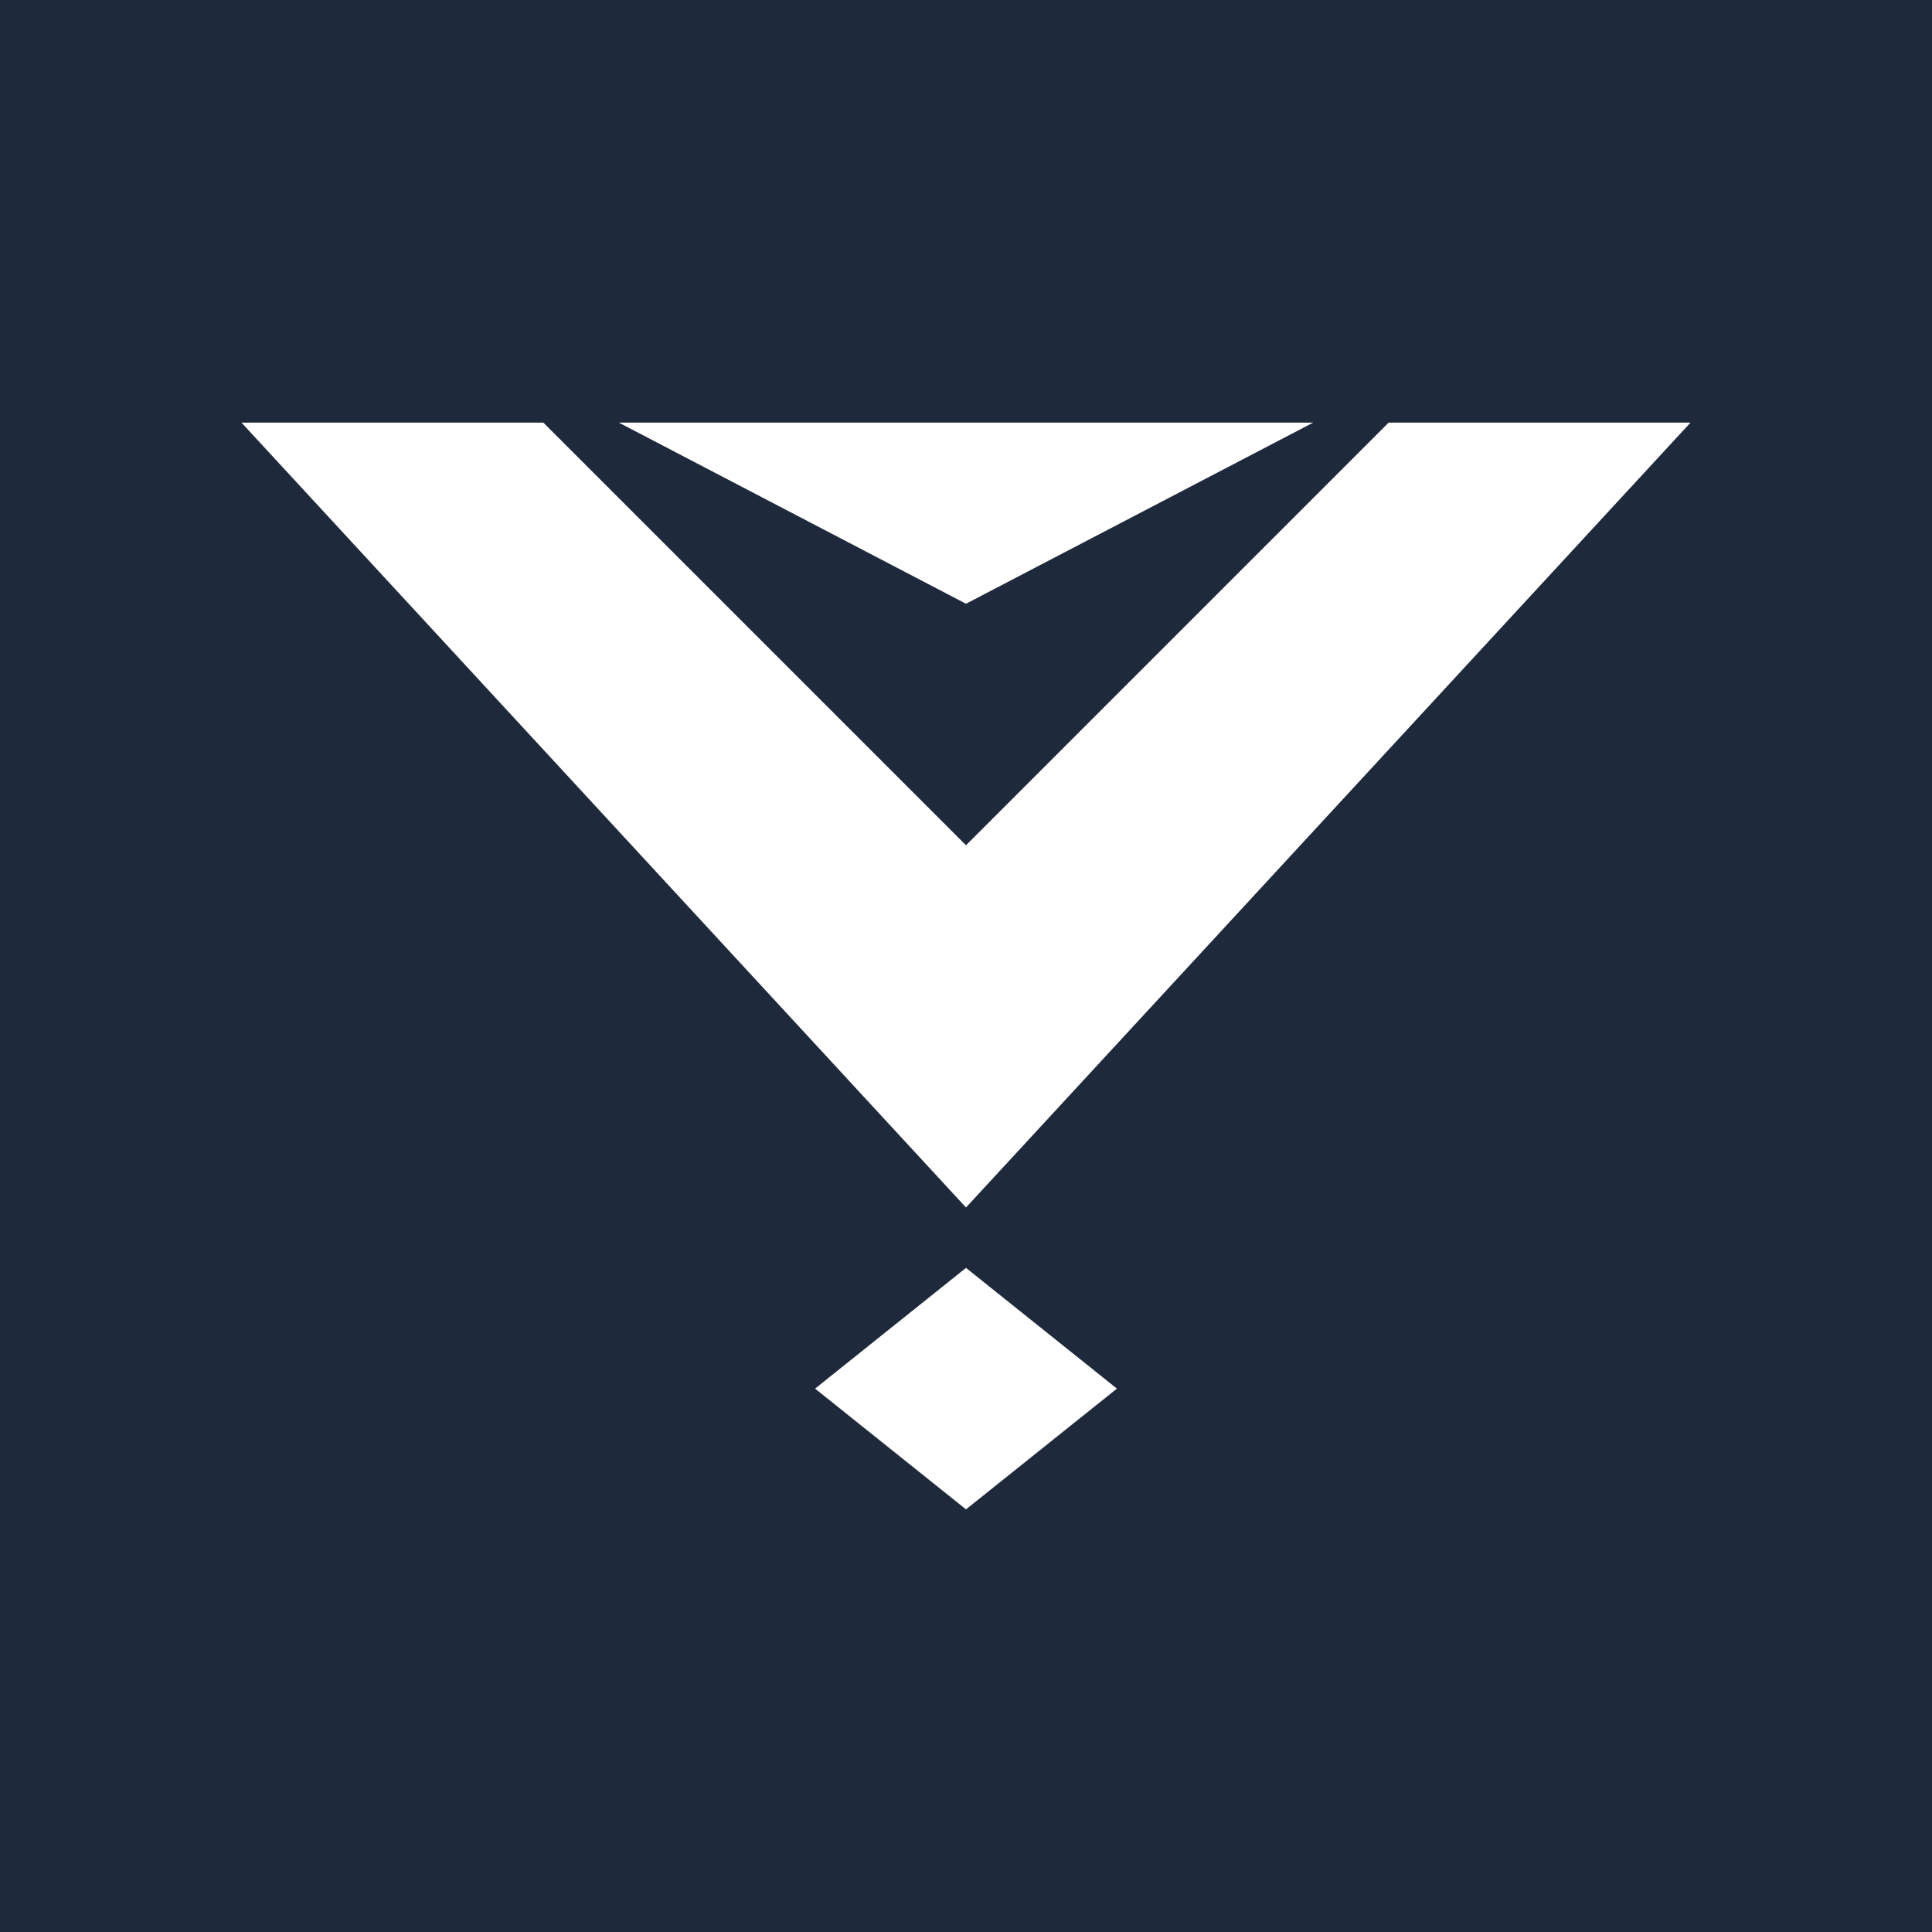
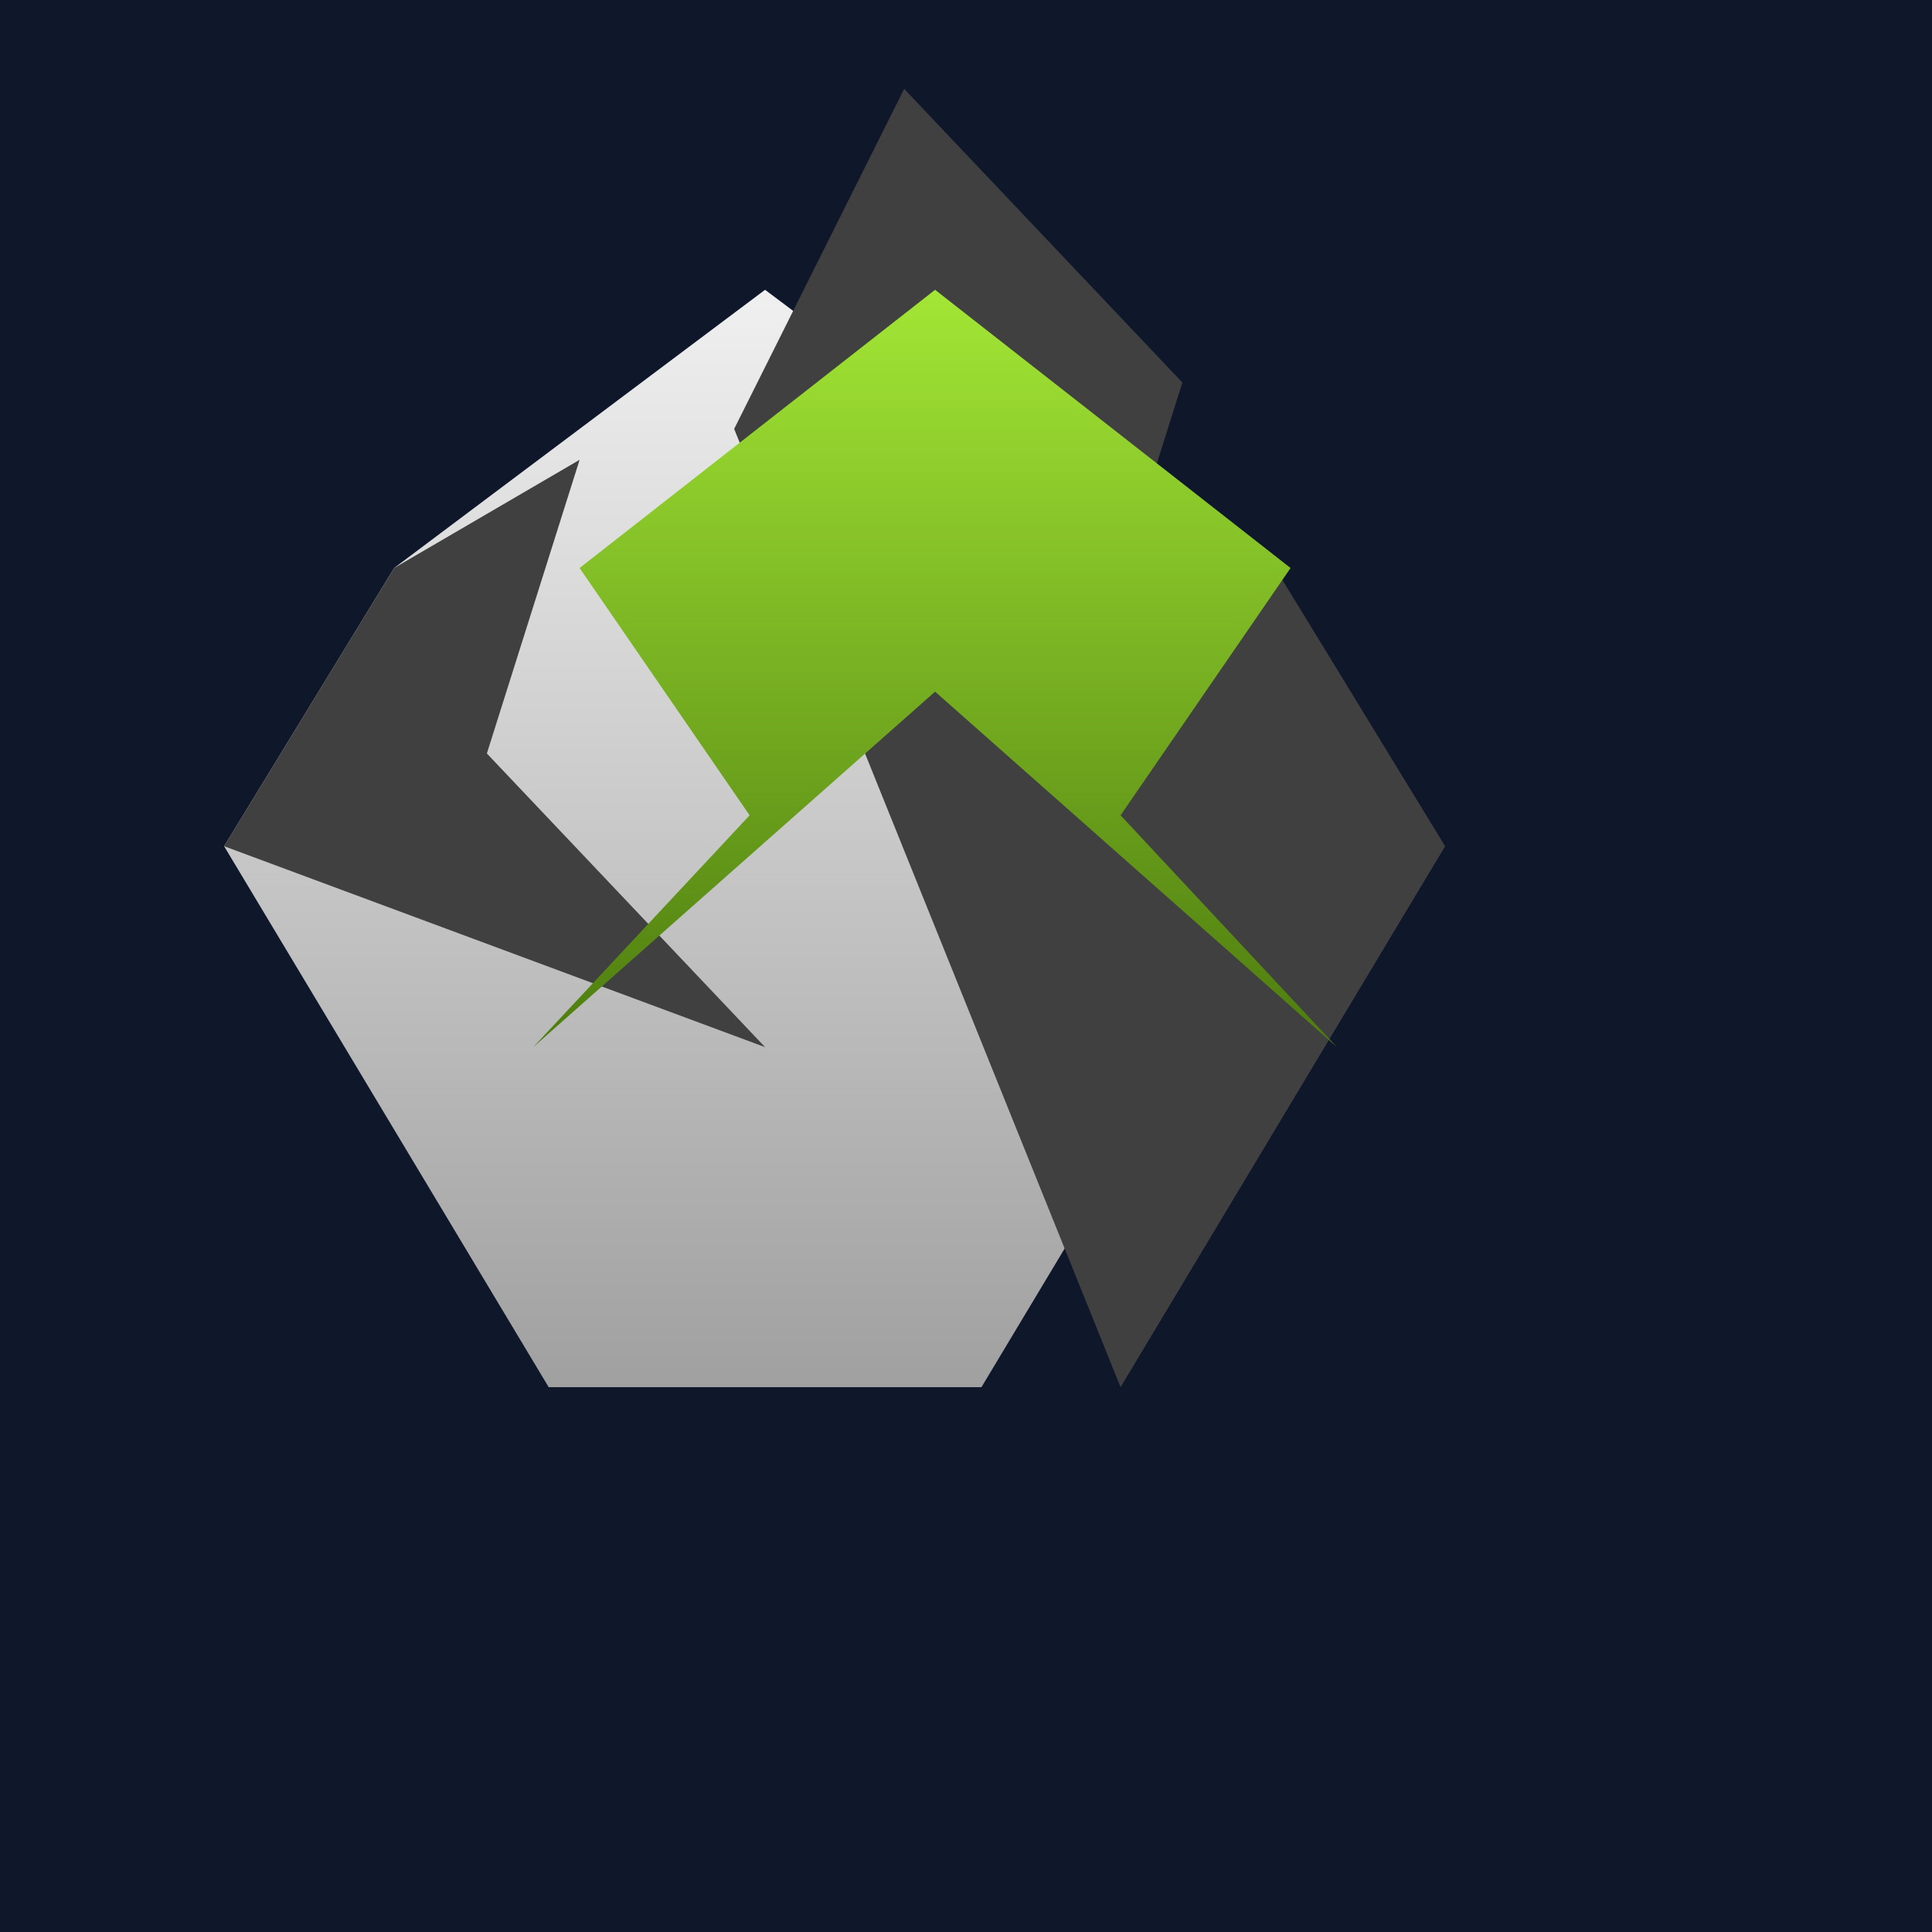
- <svg xmlns="http://www.w3.org/2000/svg" viewBox="0 0 64 64">
-   <rect width="64" height="64" fill="#1e293b" />
-   <g fill="white" transform="translate(8, 14)">
-     <path fill-rule="evenodd" d="M0 0 H10 L24 14 L38 0 H48 L24 26 Z M12.5 0 L24 6 L35.5 0 Z" />
-     <path d="M24 28 L29 32 L24 36 L19 32 Z" />
+ <svg xmlns="http://www.w3.org/2000/svg" viewBox="0 0 100 100">
+   <defs>
+     <linearGradient id="g" x1="0.5" y1="0" x2="0.5" y2="1">
+       <stop offset="0%" stop-color="#a3e635" />
+       <stop offset="100%" stop-color="#4d7c0f" />
+     </linearGradient>
+     <linearGradient id="s" x1="0.5" y1="0" x2="0.5" y2="1">
+       <stop offset="0%" stop-color="#f0f0f0" />
+       <stop offset="100%" stop-color="#a0a0a0" />
+     </linearGradient>
+   </defs>
+   <rect width="100" height="100" fill="#0f172a" />
+   <g transform="translate(10, 15) scale(1.6)">
+     <path fill="url(#s)" d="M11.5 35.5L1 18l5.5-9 12-9 12 9 5.5 9-10.5 17.5H11.5z" />
+     <path fill="#404040" d="M18.5 24.5L1 18l5.5-9 6-3.5-3 9.5 9 9.5z m11.5 11l10.5-17.5-5.5-9-6 3.5 3-9.5-9-9.5-5.5 11z" />
+     <path fill="url(#g)" d="M24 0L12.5 9l5.5 8-7 7.5L24 13l13 11.5-7-7.5 5.5-8L24 0z" />
  </g>
</svg>
